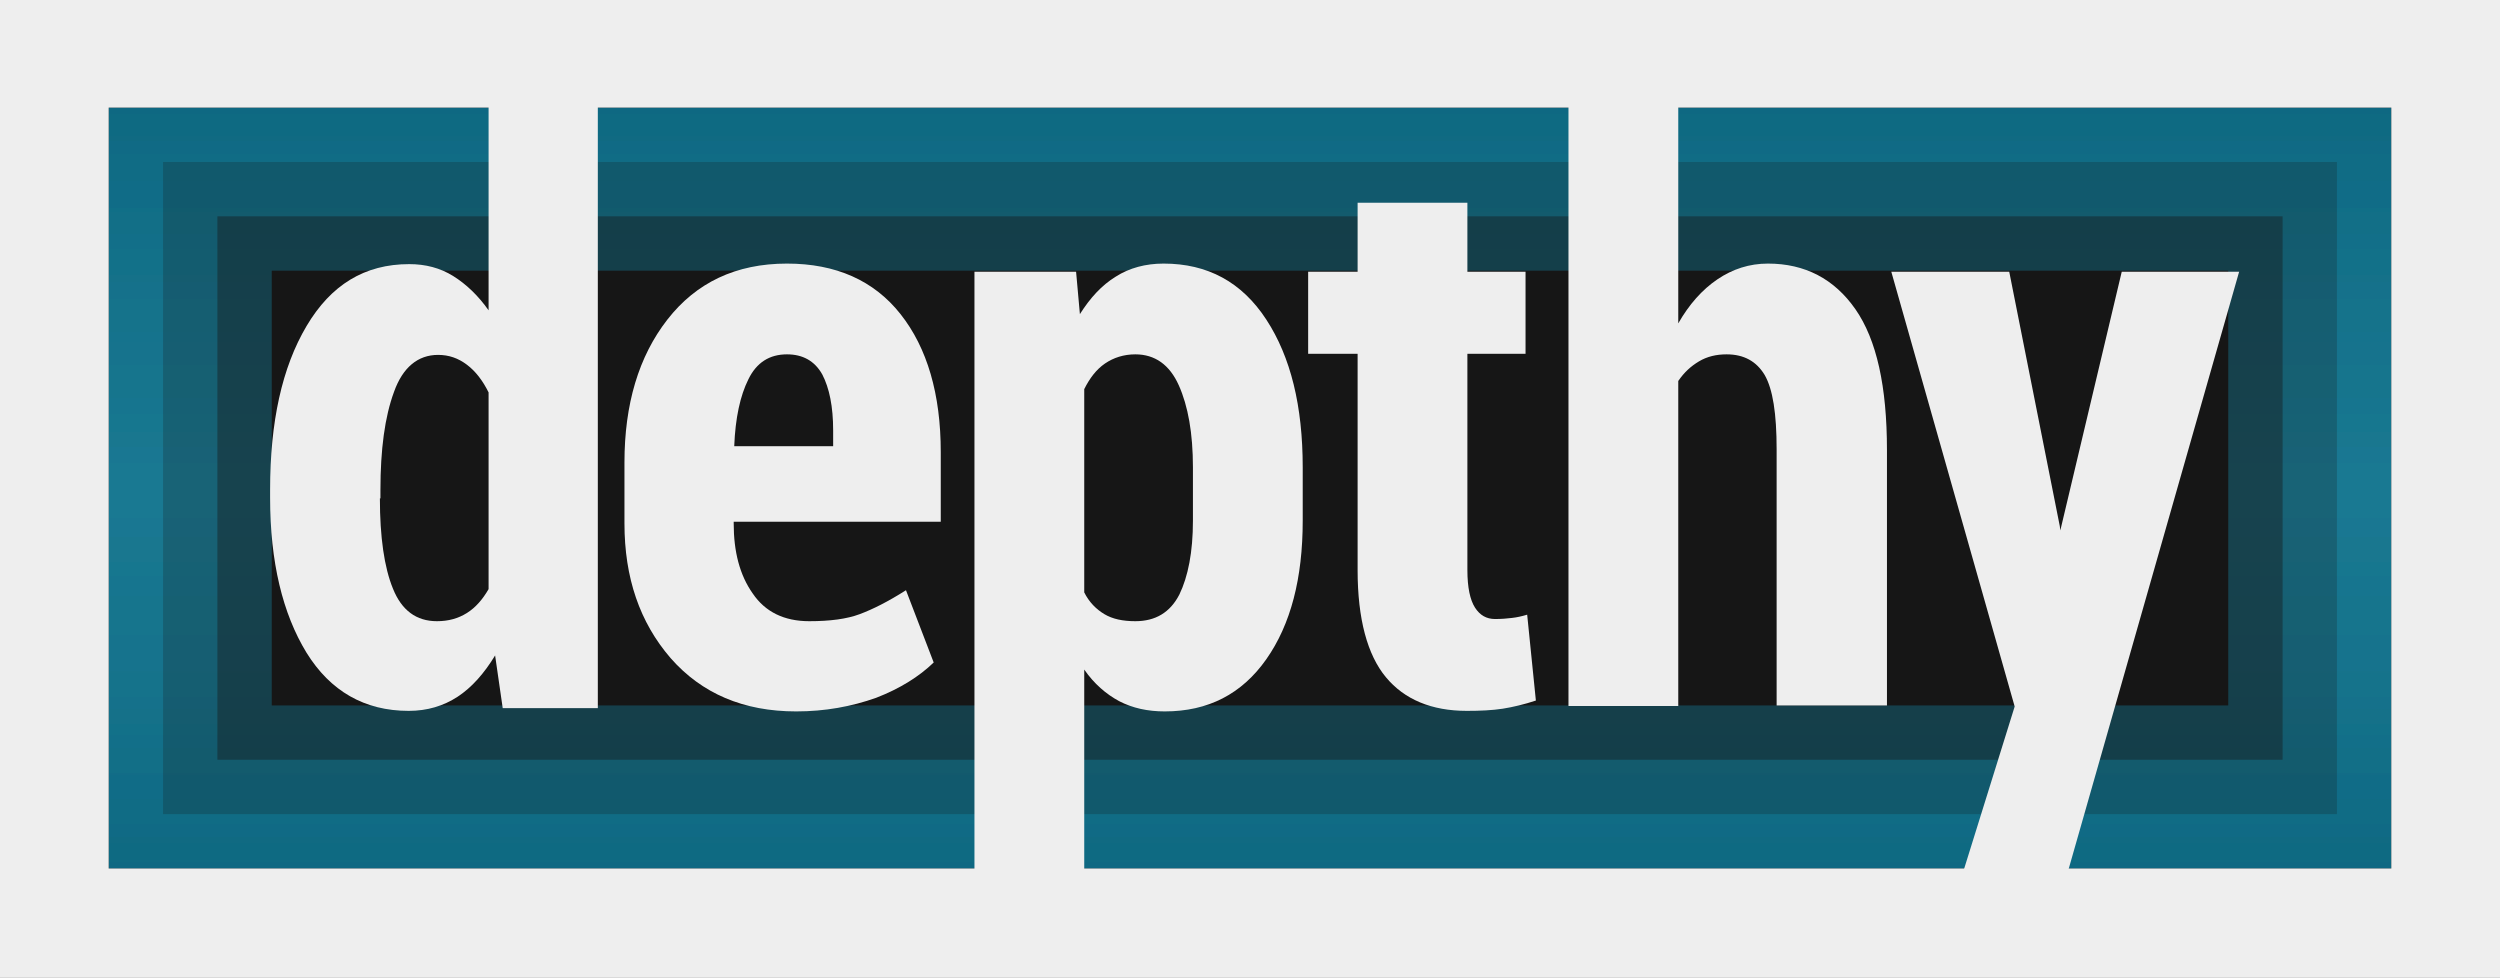
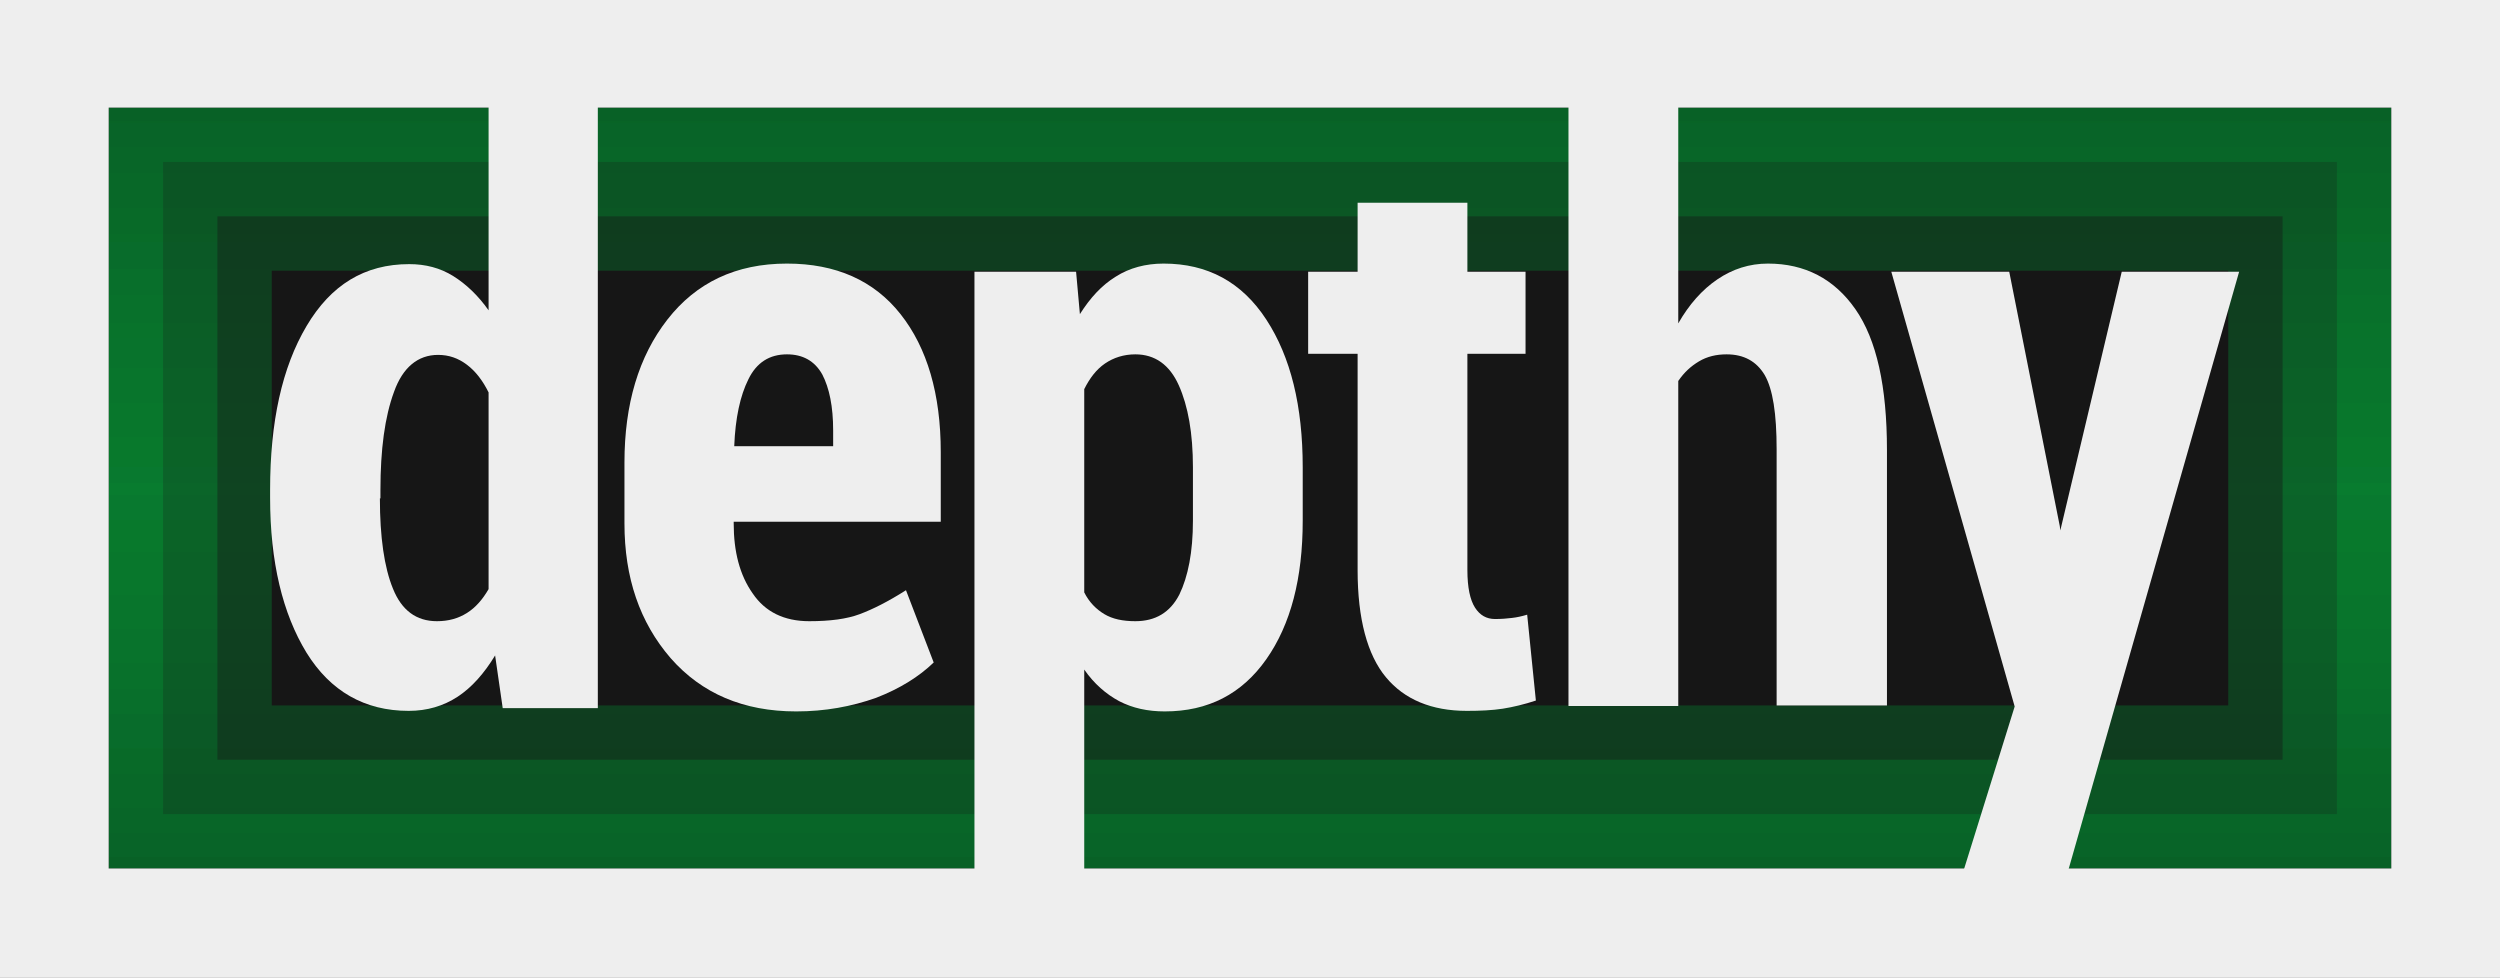
<svg xmlns="http://www.w3.org/2000/svg" version="1.1" id="Layer_1" x="0px" y="0px" viewBox="0 0 460 180" enable-background="new 0 0 460 180" xml:space="preserve">
  <rect y="-0.2" fill="#161616" width="460" height="180" />
  <g opacity="0.3">
    <linearGradient id="SVGID_1_" gradientUnits="userSpaceOnUse" x1="230" y1="159.833" x2="230" y2="19.833">
-       <stop offset="0" style="stop-color:#0A95BB" />
-       <stop offset="0.268" style="stop-color:#16A5CB" />
-       <stop offset="0.5" style="stop-color:#1CAED4" />
-       <stop offset="0.825" style="stop-color:#119FC5" />
-       <stop offset="1" style="stop-color:#0A95BB" />
+       <stop offset="0" style="stop-color:#008A30" />
+       <stop offset="6.236616e-002" style="stop-color:#009032" />
+       <stop offset="0.332" style="stop-color:#00A839" />
+       <stop offset="0.5" style="stop-color:#00B13B" />
+       <stop offset="0.725" style="stop-color:#00A237" />
+       <stop offset="1" style="stop-color:#008A30" />
    </linearGradient>
    <path fill="url(#SVGID_1_)" d="M430,29.8v120H30v-120H430 M440,19.8H20v140h420V19.8L440,19.8z" />
  </g>
  <g opacity="0.3">
    <linearGradient id="SVGID_2_" gradientUnits="userSpaceOnUse" x1="230" y1="159.833" x2="230" y2="19.833">
-       <stop offset="0" style="stop-color:#0A95BB" />
-       <stop offset="0.268" style="stop-color:#16A5CB" />
-       <stop offset="0.5" style="stop-color:#1CAED4" />
-       <stop offset="0.825" style="stop-color:#119FC5" />
-       <stop offset="1" style="stop-color:#0A95BB" />
+       <stop offset="0" style="stop-color:#008A30" />
+       <stop offset="6.236616e-002" style="stop-color:#009032" />
+       <stop offset="0.332" style="stop-color:#00A839" />
+       <stop offset="0.5" style="stop-color:#00B13B" />
+       <stop offset="0.725" style="stop-color:#00A237" />
+       <stop offset="1" style="stop-color:#008A30" />
    </linearGradient>
    <path fill="url(#SVGID_2_)" d="M420,39.8v100H40v-100H420 M440,19.8H20v140h420V19.8L440,19.8z" />
  </g>
  <g opacity="0.3">
    <linearGradient id="SVGID_3_" gradientUnits="userSpaceOnUse" x1="230" y1="159.833" x2="230" y2="19.833">
-       <stop offset="0" style="stop-color:#0A95BB" />
-       <stop offset="0.268" style="stop-color:#16A5CB" />
-       <stop offset="0.5" style="stop-color:#1CAED4" />
-       <stop offset="0.825" style="stop-color:#119FC5" />
-       <stop offset="1" style="stop-color:#0A95BB" />
+       <stop offset="0" style="stop-color:#008A30" />
+       <stop offset="6.236616e-002" style="stop-color:#009032" />
+       <stop offset="0.332" style="stop-color:#00A839" />
+       <stop offset="0.5" style="stop-color:#00B13B" />
+       <stop offset="0.725" style="stop-color:#00A237" />
+       <stop offset="1" style="stop-color:#008A30" />
    </linearGradient>
    <path fill="url(#SVGID_3_)" d="M410,49.8v80H50v-80H410 M440,19.8H20v140h420V19.8L440,19.8z" />
  </g>
  <g>
    <path fill="#EEEEEE" d="M49.7,90.1c0-12.5,2.2-22.5,6.7-30.1c4.5-7.6,10.7-11.4,18.9-11.4c3,0,5.7,0.7,8.1,2.2   c2.4,1.5,4.6,3.6,6.5,6.3V14.9H110v115.4H92.5l-1.4-9.7c-2,3.3-4.3,5.9-6.9,7.6c-2.6,1.7-5.6,2.6-9,2.6c-8.1,0-14.4-3.6-18.8-10.7   c-4.4-7.2-6.7-16.7-6.7-28.5V90.1z M69.9,91.7c0,7.1,0.8,12.7,2.4,16.6c1.6,4,4.3,6,8.1,6c2.1,0,3.9-0.5,5.5-1.5   c1.6-1,2.9-2.5,4-4.4V72.2c-1.1-2.2-2.4-3.9-4-5.1c-1.6-1.2-3.3-1.8-5.3-1.8c-3.7,0-6.5,2.3-8.1,6.8c-1.7,4.6-2.5,10.6-2.5,18.1   V91.7z" />
    <path fill="#EEEEEE" d="M146.5,130.9c-9.7,0-17.4-3.3-23.1-9.8c-5.7-6.6-8.5-14.8-8.5-24.8V85.1c0-10.7,2.6-19.5,7.9-26.3   c5.3-6.8,12.6-10.3,22-10.3c9,0,16,3.1,20.9,9.3c4.9,6.2,7.4,14.7,7.4,25.4V96H135v0.3c0,5.2,1.1,9.5,3.5,12.9   c2.3,3.4,5.8,5.1,10.4,5.1c3.8,0,6.9-0.4,9.3-1.3c2.4-0.9,5.2-2.3,8.5-4.4l5.1,13.3c-2.7,2.6-6.2,4.8-10.6,6.5   C156.7,130,151.8,130.9,146.5,130.9z M144.8,65.2c-3.2,0-5.6,1.5-7.1,4.6c-1.5,3-2.4,7.1-2.6,12.3h18.2v-2.9c0-4.4-0.7-7.8-2-10.3   C149.9,66.4,147.7,65.2,144.8,65.2z" />
    <path fill="#EEEEEE" d="M239.7,95.8c0,10.6-2.2,19.1-6.7,25.5c-4.5,6.4-10.7,9.6-18.7,9.6c-3.1,0-5.9-0.6-8.4-1.9   c-2.4-1.3-4.6-3.2-6.4-5.8v39.7h-20.2V50h18.7l0.7,7.8c1.9-3,4-5.3,6.6-6.9c2.5-1.6,5.5-2.4,8.8-2.4c8.1,0,14.4,3.4,18.9,10.3   c4.5,6.9,6.7,15.9,6.7,27.2V95.8z M219.5,86c0-6.3-0.9-11.3-2.6-15.1c-1.7-3.8-4.4-5.7-8-5.7c-2.1,0-4,0.6-5.6,1.7   c-1.6,1.1-2.8,2.7-3.8,4.7V109c0.9,1.8,2.2,3.1,3.7,4c1.5,0.9,3.4,1.3,5.7,1.3c3.7,0,6.4-1.6,8.1-4.9c1.6-3.3,2.5-7.8,2.5-13.6V86z   " />
    <path fill="#EEEEEE" d="M270,37.3V50h10.7v15.1H270v39.8c0,3.2,0.5,5.5,1.4,6.9c0.9,1.4,2.1,2.1,3.7,2.1c1.2,0,2.3-0.1,3.1-0.2   c0.9-0.1,1.8-0.3,2.8-0.6l1.6,15.8c-2.1,0.7-4.2,1.2-6.1,1.5c-1.9,0.3-4.2,0.4-6.6,0.4c-6.5,0-11.5-2.1-14.9-6.2   c-3.4-4.1-5.2-10.7-5.2-19.7V65.1h-9.1V50h9.1V37.3H270z" />
    <path fill="#EEEEEE" d="M308.8,59.5c2-3.5,4.4-6.2,7.2-8.1c2.8-1.9,5.9-2.9,9.3-2.9c6.8,0,12.2,2.8,16.1,8.4   c3.9,5.6,5.8,14.2,5.8,25.9v47h-20.3V82.7c0-6.6-0.7-11.1-2.2-13.7c-1.5-2.5-3.8-3.8-7-3.8c-1.9,0-3.6,0.4-5.1,1.3   c-1.5,0.9-2.7,2-3.8,3.6v59.8h-20.2V14.9h20.2V59.5z" />
    <path fill="#EEEEEE" d="M379,96.8l0.1,0.8L390.4,50h21.6l-32,112.1h-19.3l10-32.1l-22.7-80h21.7L379,96.8z" />
  </g>
  <g>
    <path fill="#EEEEEE" d="M440,19.8v140H20v-140H440 M460-0.2H0v180h460V-0.2L460-0.2z" />
  </g>
</svg>
